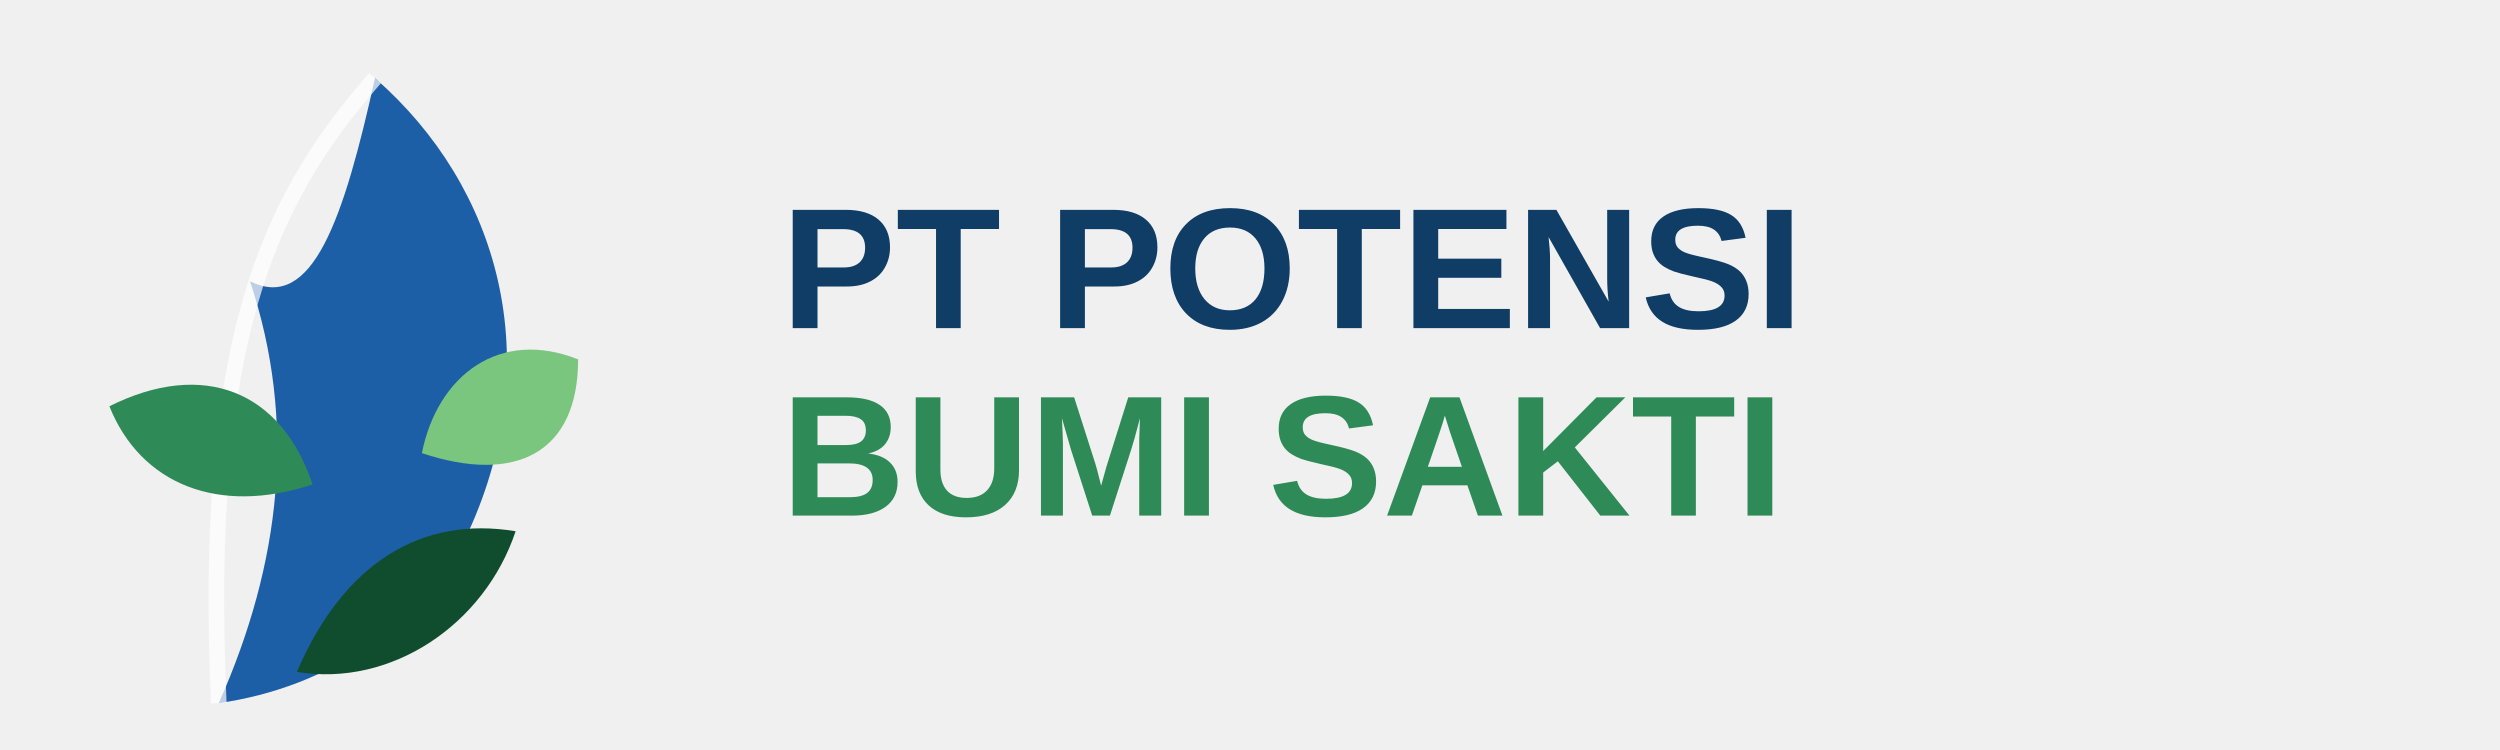
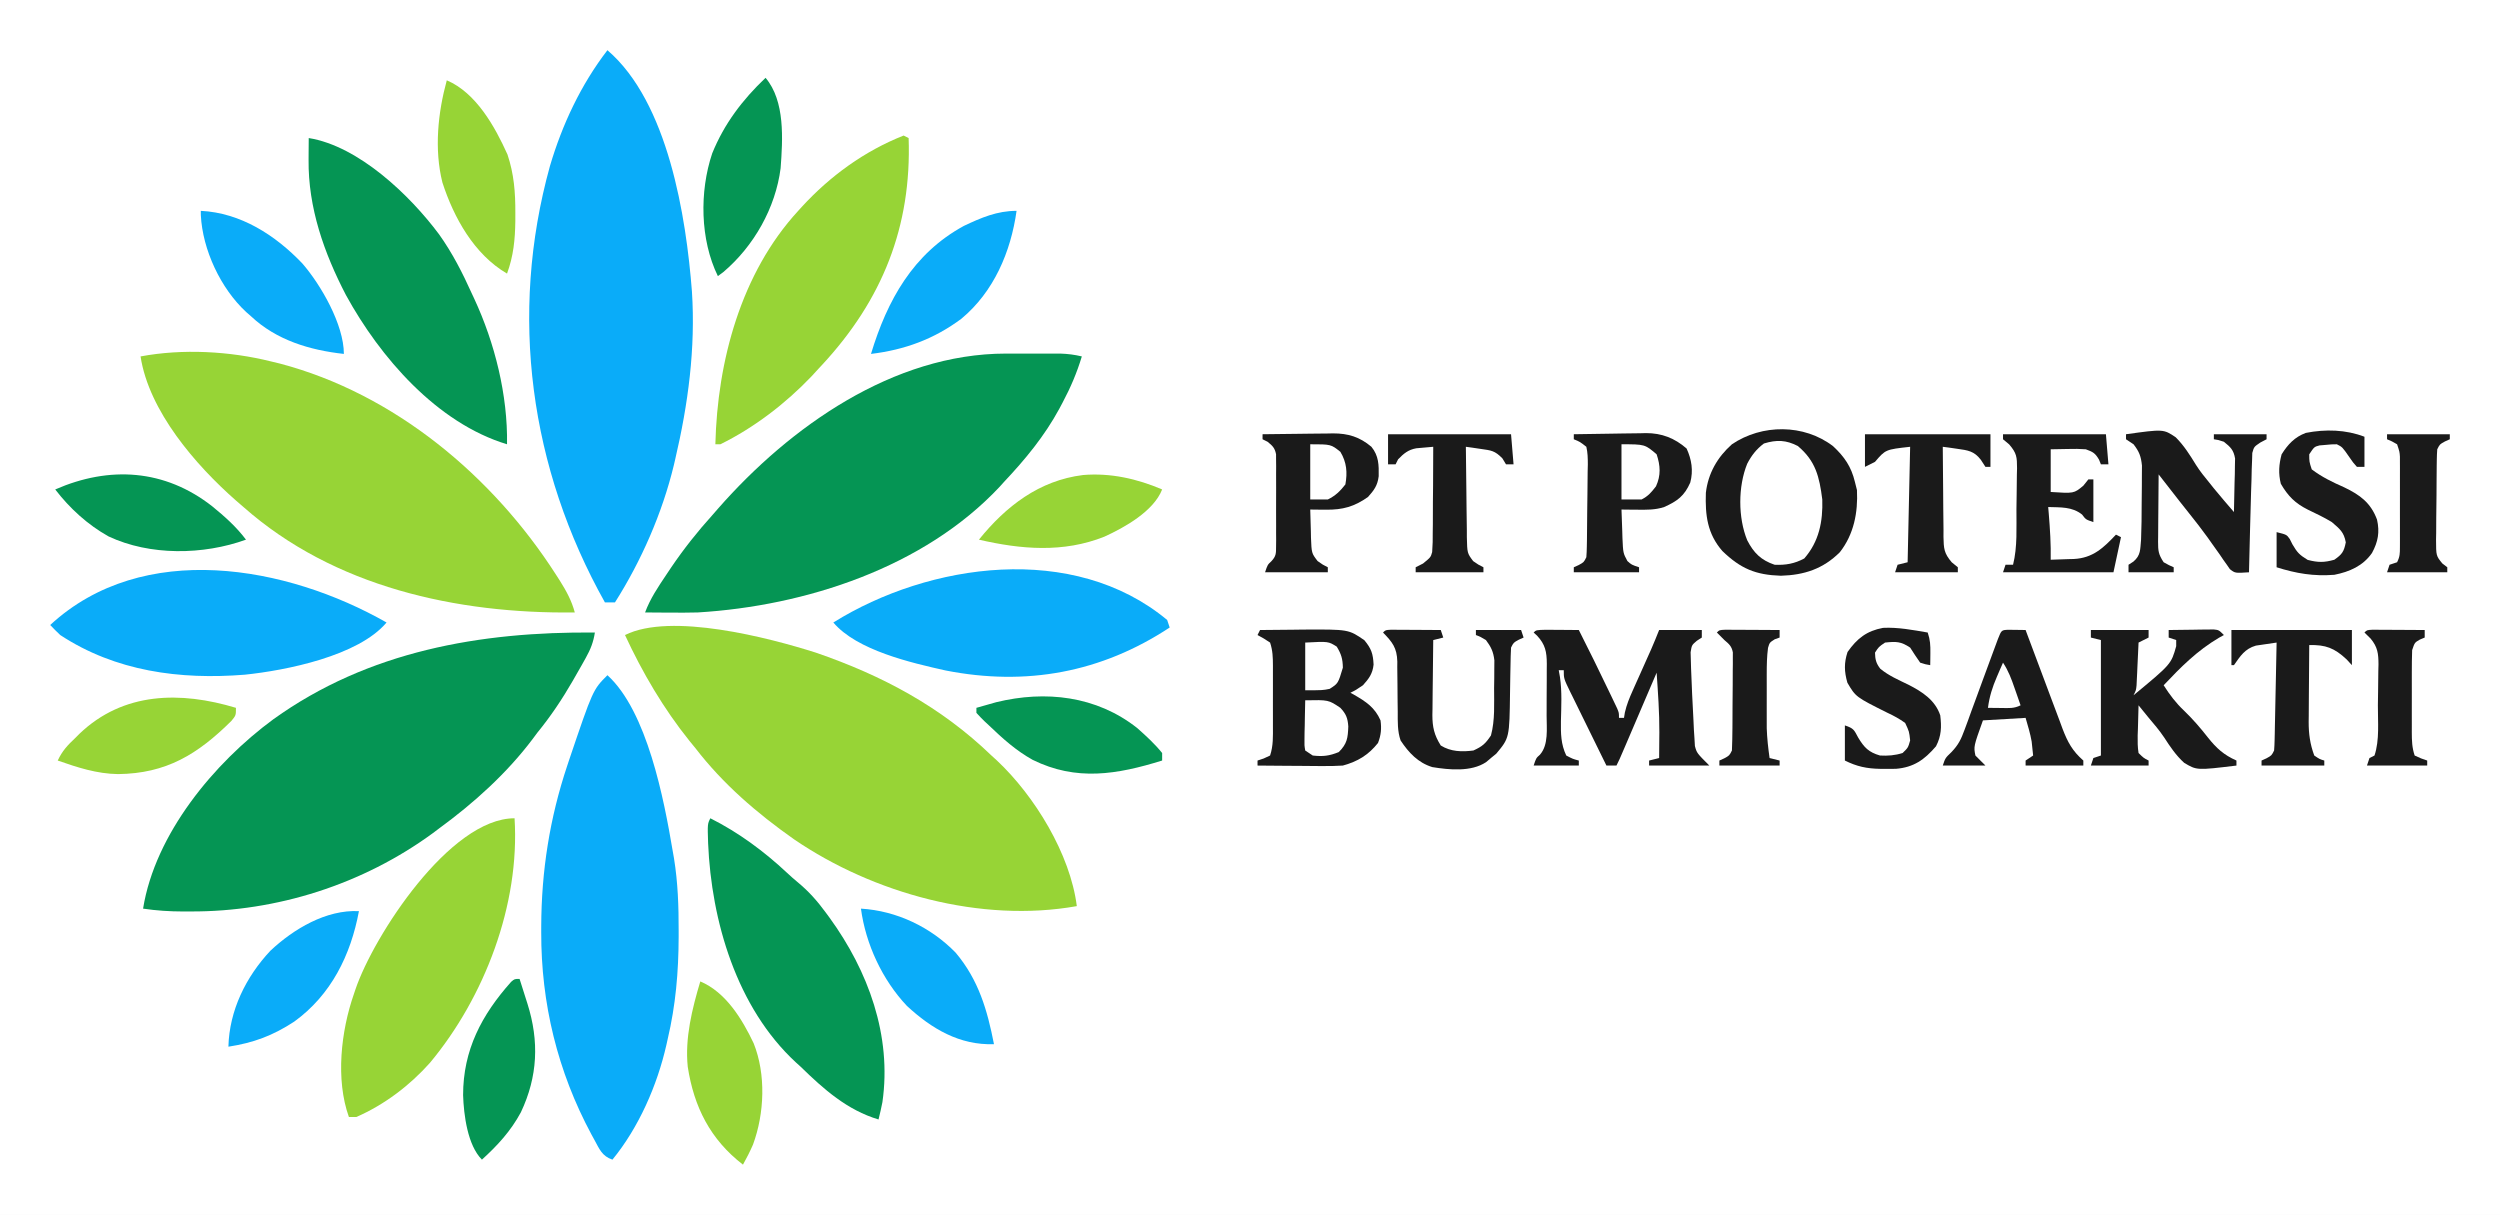
- <svg xmlns="http://www.w3.org/2000/svg" viewBox="0 0 320 96" role="img" aria-label="PT Potensi Bumi Sakti">
-   <g transform="translate(4,6)">
-     <path d="M44 4 C60 18 66 40 56 62 C50 74 38 82 24 84 C32 66 34 48 28 30 C36 34 40 22 44 4 Z" fill="#1d5fa7" />
-     <path d="M44 4 C30 20 22 38 24 84" fill="none" stroke="#ffffff" stroke-width="2" opacity=".7" />
-     <path d="M10 46 C22 40 32 44 36 56 C24 60 14 56 10 46 Z" fill="#2e8b57" />
-     <path d="M70 40 C60 36 52 42 50 52 C62 56 70 52 70 40 Z" fill="#7bc67e" />
-     <path d="M34 80 C40 66 50 60 62 62 C58 74 46 82 34 80 Z" fill="#0f4d2e" />
-   </g>
-   <text x="100" y="42" font-family="Arial, Helvetica, sans-serif" font-size="22" font-weight="700" fill="#0f3d66">PT POTENSI</text>
-   <text x="100" y="66" font-family="Arial, Helvetica, sans-serif" font-size="22" font-weight="700" fill="#2e8b57">BUMI SAKTI</text>
+ <svg xmlns="http://www.w3.org/2000/svg" version="1.1" width="996" height="484">
+   <path d="M0 0 C328.68 0 657.36 0 996 0 C996 159.72 996 319.44 996 484 C667.32 484 338.64 484 0 484 C0 324.28 0 164.56 0 0 Z " fill="#FFFFFF" transform="translate(0,0)" />
+   <path d="M0 0 C26.512 9.114 49.803 21.542 70 41 C70.717 41.654 71.433 42.307 72.172 42.98 C87.204 57.081 101.415 80.317 104 101 C65.893 107.803 22.982 95.974 -8.672 74.371 C-23.452 63.966 -36.95 52.36 -48 38 C-48.776 37.051 -49.552 36.103 -50.352 35.125 C-60.649 22.311 -69.093 7.905 -76 -7 C-57.733 -16.133 -18.627 -5.924 0 0 Z " fill="#97D436" transform="translate(325,260)" />
+   <path d="M0 0 C-0.592 3.846 -1.728 6.709 -3.625 10.098 C-3.894 10.578 -3.894 10.578 -5.253 13.009 C-5.83 14.017 -6.406 15.024 -7 16.062 C-7.589 17.097 -8.177 18.131 -8.784 19.196 C-13.055 26.594 -17.589 33.381 -23 40 C-23.571 40.771 -24.142 41.542 -24.73 42.336 C-35.077 56.085 -48.153 67.879 -62 78 C-62.834 78.629 -63.668 79.258 -64.527 79.906 C-92.369 100.29 -126.693 111.268 -161.125 111.125 C-161.594 111.127 -161.594 111.127 -163.965 111.137 C-169.403 111.129 -174.62 110.797 -180 110 C-175.207 80.179 -151.659 51.882 -128.099 34.553 C-90.299 7.4 -45.672 -0.403 0 0 Z " fill="#059554" transform="translate(237,252)" />
+   <path d="M0 0 C24.218 20.758 31.367 66.438 33.668 96.141 C35.141 118.756 32.158 141.012 27 163 C26.911 163.384 26.911 163.384 26.458 165.328 C21.853 184.403 13.5 203.453 3 220 C1.68 220 0.36 220 -1 220 C-30.893 166.639 -39.33 105.507 -22.917 46.204 C-18.012 29.607 -10.58 13.76 0 0 Z " fill="#0AACF9" transform="translate(242,20)" />
+   <path d="M0 0 C1.155 0.278 2.31 0.557 3.5 0.844 C49.148 12.878 88.319 45.657 113.5 84.938 C114.017 85.743 114.535 86.549 115.068 87.378 C117.644 91.491 119.724 95.267 121 100 C73.934 100.579 25.057 89.843 -11 58 C-11.487 57.579 -11.487 57.579 -13.953 55.449 C-29.99 41.376 -48.673 19.813 -52 -2 C-35.285 -5.128 -16.484 -4.121 0 0 Z " fill="#97D436" transform="translate(108,144)" />
+   <path d="M0 0 C0.711 -0.001 1.421 -0.002 2.154 -0.003 C3.644 -0.004 5.135 -0.002 6.626 0.002 C8.899 0.008 11.172 0.002 13.445 -0.004 C14.901 -0.003 16.357 -0.002 17.812 0 C19.124 0.001 20.436 0.002 21.788 0.003 C24.761 0.114 27.391 0.436 30.273 1.133 C28.329 7.597 25.817 13.49 22.648 19.445 C22.429 19.859 22.429 19.859 21.317 21.955 C15.391 32.878 7.781 42.101 -0.727 51.133 C-1.303 51.773 -1.879 52.414 -2.473 53.074 C-32.586 85.2 -79.75 100.543 -122.727 103.133 C-126.458 103.233 -130.182 103.23 -133.914 103.195 C-134.866 103.191 -135.818 103.186 -136.799 103.182 C-139.108 103.17 -141.417 103.154 -143.727 103.133 C-141.671 97.594 -138.561 93.022 -135.289 88.133 C-134.662 87.195 -134.036 86.258 -133.39 85.292 C-128.293 77.771 -122.812 70.864 -116.727 64.133 C-115.993 63.291 -115.26 62.449 -114.504 61.582 C-86.039 29.191 -44.887 0.039 0 0 Z " fill="#059554" transform="translate(400.7266,140.8672)" />
+   <path d="M0 0 C15.836 14.391 22.559 49.561 26 70 C26.174 70.988 26.347 71.976 26.526 72.994 C28.082 82.652 28.399 92.119 28.375 101.875 C28.375 102.683 28.375 103.491 28.374 104.324 C28.338 118.199 27.194 131.459 24 145 C23.834 145.75 23.668 146.5 23.497 147.272 C19.829 163.42 12.497 180.168 2 193 C-2.162 191.613 -3.185 188.786 -5.188 185.125 C-5.384 184.767 -5.384 184.767 -6.378 182.957 C-19.864 157.865 -26.453 130.79 -26.375 102.312 C-26.374 101.555 -26.374 100.798 -26.373 100.018 C-26.301 77.993 -22.99 56.908 -16 36 C-15.766 35.294 -15.531 34.588 -15.29 33.86 C-5.783 5.783 -5.783 5.783 0 0 Z " fill="#0AACF9" transform="translate(242,269)" />
+   <path d="M0 0 C19.873 3.198 40.32 22.763 51.938 38.375 C57.234 45.795 61.265 53.708 65 62 C65.309 62.662 65.618 63.324 65.937 64.006 C74.141 81.657 79.324 102.446 79 122 C51.025 113.532 28.415 87.341 14.84 62.578 C6.098 45.788 -0.261 27.726 -0.062 8.625 C-0.058 7.794 -0.053 6.962 -0.049 6.105 C-0.037 4.07 -0.019 2.035 0 0 Z " fill="#059554" transform="translate(123,55)" />
+   <path d="M0 0 C0.33 0.165 0.33 0.165 2 1 C3.214 36.211 -8.449 65.497 -32.565 91.464 C-32.802 91.717 -32.802 91.717 -34 93 C-34.87 93.951 -35.74 94.903 -36.637 95.883 C-46.959 106.714 -59.537 116.385 -73 123 C-73.66 123 -74.32 123 -75 123 C-74.202 89.967 -64.816 54.819 -42 30 C-41.531 29.483 -41.062 28.967 -40.579 28.435 C-29.281 16.112 -15.627 6.193 0 0 Z " fill="#97D436" transform="translate(360,54)" />
+   <path d="M0 0 C11.244 5.652 21.458 13.207 30.621 21.797 C31.929 23.008 33.252 24.206 34.632 25.336 C39.076 28.978 42.547 32.87 45.938 37.5 C46.195 37.849 46.195 37.849 47.498 39.615 C62.89 60.82 72.373 86.592 68.551 113.117 C68.089 115.43 67.589 117.716 67 120 C54.483 116.245 45.147 107.931 36 99 C35.355 98.417 34.711 97.835 34.047 97.234 C10.453 75.405 0.418 40.922 -0.886 9.946 C-1.135 2.269 -1.135 2.269 0 0 Z " fill="#059554" transform="translate(283,326)" />
+   <path d="M0 0 C2.177 34.429 -11.989 71.335 -33.684 97.398 C-41.783 106.495 -51.831 114.101 -63 119 C-63.99 119 -64.98 119 -66 119 C-71.36 104.057 -69.151 84.747 -64 70 C-63.896 69.688 -63.896 69.688 -63.367 68.11 C-56.16 46.899 -25.815 0 0 0 Z " fill="#97D436" transform="translate(205,326)" />
+   <path d="M0 0 C0.33 0.99 0.66 1.98 1 3 C-26.18 20.918 -56.122 26.464 -88.352 20.102 C-101.919 17.06 -123.601 12.114 -133 1 C-94.697 -22.844 -37.247 -30.983 0 0 Z " fill="#0AACF9" transform="translate(465,247)" />
+   <path d="M0 0 C-11.226 13.38 -40.145 19.105 -56.472 20.797 C-82.265 22.867 -107.967 19.487 -130 5 C-131.369 3.703 -132.713 2.378 -134 1 C-97.026 -33.158 -39.641 -22.583 0 0 Z " fill="#0AACF9" transform="translate(154,248)" />
+   <path d="M0 0 C4.551 4.227 7.252 8.2 8.703 14.238 C8.971 15.311 9.239 16.383 9.516 17.488 C9.962 26.415 8.288 35.094 2.703 42.238 C-3.985 48.897 -11.505 51.354 -20.797 51.613 C-30.828 51.299 -36.837 48.792 -44.121 41.746 C-50.113 34.84 -50.971 27.525 -50.68 18.574 C-49.793 10.85 -46.107 4.391 -40.297 -0.762 C-28.307 -8.873 -11.592 -8.891 0 0 Z " fill="#1A1A1A" transform="translate(730.2969,177.7617)" />
+   <path d="M0 0 C4.458 -0.059 8.916 -0.094 13.375 -0.125 C14.001 -0.133 14.001 -0.133 17.168 -0.176 C35.263 -0.271 35.263 -0.271 41.562 4.062 C44.361 7.436 45.034 9.479 45.234 13.785 C44.853 17.387 43.392 19.356 41 22 C38.25 23.875 38.25 23.875 36 25 C36.531 25.291 37.062 25.583 37.609 25.883 C42.297 28.603 45.736 30.88 48 36 C48.453 39.305 48.206 41.884 47 45 C43.129 49.832 38.936 52.366 33 54 C30.287 54.162 27.684 54.235 24.977 54.195 C24.23 54.192 23.484 54.19 22.715 54.187 C20.352 54.176 17.989 54.151 15.625 54.125 C14.014 54.115 12.404 54.106 10.793 54.098 C6.862 54.076 2.931 54.041 -1 54 C-1 53.34 -1 52.68 -1 52 C-0.196 51.732 0.609 51.464 1.438 51.188 C1.86 50.992 1.86 50.992 4 50 C5.305 46.086 5.143 42.36 5.133 38.281 C5.134 37.427 5.135 36.573 5.136 35.693 C5.136 33.887 5.135 32.081 5.13 30.276 C5.125 27.511 5.13 24.746 5.137 21.98 C5.136 20.227 5.135 18.473 5.133 16.719 C5.135 15.891 5.137 15.062 5.139 14.209 C5.125 10.887 5.058 8.173 4 5 C1.438 3.312 1.438 3.312 -1 2 C-0.67 1.34 -0.34 0.68 0 0 Z " fill="#1A1A1A" transform="translate(502,251)" />
+   <path d="M0 0 C1.582 0.007 3.164 0.019 4.746 0.035 C5.552 0.04 6.359 0.044 7.189 0.049 C9.188 0.061 11.186 0.079 13.184 0.098 C17.261 8.134 21.237 16.216 25.121 24.348 C25.523 25.181 25.924 26.015 26.338 26.874 C26.708 27.654 27.079 28.435 27.461 29.238 C27.627 29.586 27.627 29.586 28.469 31.349 C29.184 33.098 29.184 33.098 29.184 35.098 C29.844 35.098 30.504 35.098 31.184 35.098 C31.298 34.392 31.413 33.686 31.531 32.959 C32.239 29.855 33.317 27.222 34.617 24.316 C35.101 23.227 35.585 22.138 36.084 21.016 C36.591 19.888 37.098 18.76 37.621 17.598 C38.62 15.358 39.619 13.119 40.617 10.879 C40.839 10.384 40.839 10.384 41.963 7.881 C43.091 5.31 44.141 2.705 45.184 0.098 C50.794 0.098 56.404 0.098 62.184 0.098 C62.184 1.088 62.184 2.078 62.184 3.098 C61.531 3.52 60.879 3.943 60.207 4.379 C58.184 6.098 58.184 6.098 57.723 8.941 C57.826 13.332 57.967 17.711 58.184 22.098 C58.206 22.644 58.206 22.644 58.317 25.412 C58.471 29.038 58.665 32.661 58.871 36.285 C58.924 37.467 58.977 38.649 59.032 39.867 C59.106 40.989 59.181 42.11 59.258 43.266 C59.315 44.269 59.373 45.272 59.432 46.305 C60.184 49.098 60.184 49.098 65.184 54.098 C57.264 54.098 49.344 54.098 41.184 54.098 C41.184 53.438 41.184 52.778 41.184 52.098 C41.844 51.933 41.844 51.933 45.184 51.098 C45.211 48.431 45.231 45.764 45.246 43.098 C45.25 42.735 45.25 42.735 45.271 40.902 C45.305 32.946 44.729 25.031 44.184 17.098 C43.734 18.147 43.285 19.197 42.823 20.279 C41.159 24.167 39.494 28.054 37.83 31.941 C37.109 33.625 36.388 35.309 35.668 36.993 C34.633 39.411 33.598 41.829 32.562 44.246 C32.24 45.001 31.917 45.757 31.584 46.535 C29.297 51.87 29.297 51.87 28.184 54.098 C26.864 54.098 25.544 54.098 24.184 54.098 C21.755 49.172 19.334 44.242 16.92 39.309 C16.098 37.631 15.273 35.954 14.447 34.278 C13.26 31.87 12.08 29.459 10.902 27.047 C10.716 26.672 10.716 26.672 9.776 24.774 C7.184 19.439 7.184 19.439 7.184 16.098 C6.524 16.098 5.864 16.098 5.184 16.098 C5.35 17.035 5.516 17.972 5.688 18.938 C6.519 24.745 6.192 30.599 6.057 36.447 C5.997 41.366 6.019 45.557 8.184 50.098 C10.809 51.473 10.809 51.473 13.184 52.098 C13.184 52.758 13.184 53.418 13.184 54.098 C7.244 54.098 1.304 54.098 -4.816 54.098 C-3.816 51.098 -3.816 51.098 -2.316 49.785 C1.212 45.815 0.344 39.279 0.352 34.215 C0.355 33.478 0.358 32.741 0.362 31.982 C0.367 30.434 0.369 28.886 0.369 27.338 C0.371 24.973 0.389 22.608 0.408 20.242 C0.411 18.733 0.413 17.224 0.414 15.715 C0.421 15.011 0.428 14.306 0.436 13.581 C0.413 8.767 -0.167 5.874 -3.441 2.348 C-3.895 1.935 -4.349 1.523 -4.816 1.098 C-3.816 0.098 -3.816 0.098 0 0 Z " fill="#1A1A1A" transform="translate(615.8164,250.9023)" />
+   <path d="M0 0 C15.89 0.794 29.661 9.659 40.43 20.934 C47.831 29.437 57 45.323 57 57 C43.406 55.507 30.106 51.519 20 42 C19.379 41.456 18.757 40.912 18.117 40.352 C7.932 30.96 0.683 15.503 0.008 1.66 C0.005 1.112 0.003 0.564 0 0 Z " fill="#0AACF9" transform="translate(80,84)" />
+   <path d="M0 0 C4.838 -0.1 9.675 -0.172 14.514 -0.22 C16.157 -0.24 17.8 -0.267 19.443 -0.302 C21.816 -0.351 24.189 -0.373 26.562 -0.391 C26.925 -0.401 26.925 -0.401 28.757 -0.453 C35.043 -0.456 40.177 1.541 44.938 5.688 C46.957 10.082 47.663 14.501 46.41 19.223 C44.086 24.559 41.255 26.654 36 29 C32.414 30.185 29.007 30.1 25.25 30.062 C24.08 30.053 22.909 30.044 21.703 30.035 C20.811 30.024 19.919 30.012 19 30 C19.087 32.918 19.194 35.833 19.312 38.75 C19.335 39.575 19.358 40.4 19.381 41.25 C19.652 47.353 19.652 47.353 21.355 50.516 C23 52 23 52 26 53 C26 53.66 26 54.32 26 55 C17.42 55 8.84 55 0 55 C0 54.34 0 53.68 0 53 C0.639 52.711 1.279 52.423 1.938 52.125 C4 51 4 51 5 49 C5.114 47.597 5.169 46.189 5.193 44.781 C5.209 43.91 5.225 43.039 5.242 42.142 C5.286 38.166 5.327 34.191 5.35 30.215 C5.367 28.115 5.394 26.015 5.432 23.915 C5.487 20.892 5.509 17.871 5.523 14.848 C5.546 13.907 5.569 12.966 5.592 11.997 C5.584 9.559 5.551 7.375 5 5 C2.467 3.01 2.467 3.01 0 2 C0 1.34 0 0.68 0 0 Z " fill="#1A1A1A" transform="translate(627,173)" />
+   <path d="M0 0 C7.837 9.286 6.847 24.542 6 36 C3.989 51.805 -4.654 67.081 -16.84 77.406 C-17.196 77.669 -17.196 77.669 -19 79 C-26.104 64.47 -26.362 45.329 -21.258 30.105 C-16.482 18.315 -9.185 8.726 0 0 Z " fill="#059554" transform="translate(305,31)" />
+   <path d="M0 0 C-2.28 16.352 -9.095 32.297 -22 43 C-32.878 51.098 -44.591 55.381 -58 57 C-51.502 35.596 -41.245 17.036 -21 6 C-14.056 2.715 -7.759 0 0 0 Z " fill="#0AACF9" transform="translate(405,84)" />
+   <path d="M0 0 C4.714 -0.075 9.427 -0.129 14.142 -0.165 C15.743 -0.18 17.344 -0.2 18.946 -0.226 C21.257 -0.263 23.567 -0.28 25.879 -0.293 C26.586 -0.308 27.294 -0.324 28.023 -0.34 C34.123 -0.342 38.672 1.04 43.375 5 C46.317 8.621 46.346 12.243 46.273 16.719 C45.836 20.371 44.445 22.304 42 25 C36.551 28.864 31.929 30.128 25.312 30.062 C24.723 30.058 24.723 30.058 21.738 30.035 C20.835 30.024 19.931 30.012 19 30 C19.06 32.919 19.147 35.833 19.25 38.75 C19.264 39.575 19.278 40.4 19.293 41.25 C19.541 47.399 19.541 47.399 21.922 50.516 C24 52 24 52 26 53 C26 53.66 26 54.32 26 55 C17.75 55 9.5 55 1 55 C2 52 2 52 3.538 50.578 C5.421 48.545 5.379 47.497 5.388 44.76 C5.398 43.909 5.407 43.058 5.417 42.181 C5.414 41.723 5.414 41.723 5.398 39.406 C5.401 38.463 5.404 37.52 5.407 36.548 C5.409 34.555 5.404 32.561 5.391 30.567 C5.375 27.512 5.391 24.458 5.41 21.402 C5.408 19.466 5.404 17.53 5.398 15.594 C5.405 14.678 5.411 13.762 5.417 12.819 C5.407 11.968 5.398 11.117 5.388 10.24 C5.387 9.866 5.387 9.866 5.381 7.973 C4.895 5.457 3.965 4.593 2 3 C1.34 2.67 0.68 2.34 0 2 C0 1.34 0 0.68 0 0 Z " fill="#1A1A1A" transform="translate(503,173)" />
+   <path d="M0 0 C7.59 0 15.18 0 23 0 C23 0.99 23 1.98 23 3 C22.34 3.33 22.34 3.33 19 5 C18.975 5.565 18.95 6.13 18.924 6.712 C18.808 9.267 18.685 11.821 18.562 14.375 C18.523 15.264 18.484 16.154 18.443 17.07 C18.401 17.921 18.36 18.772 18.316 19.648 C18.28 20.434 18.243 21.219 18.205 22.029 C18 24 18 24 17 26 C31.989 13.602 31.989 13.602 34 6.438 C34 5.633 34 4.829 34 4 C33.01 3.67 32.02 3.34 31 3 C31 2.01 31 1.02 31 0 C34.292 -0.058 37.583 -0.094 40.875 -0.125 C41.812 -0.142 42.749 -0.159 43.715 -0.176 C44.611 -0.182 45.507 -0.189 46.43 -0.195 C47.257 -0.206 48.085 -0.216 48.937 -0.227 C51 0 51 0 53 2 C52.357 2.354 51.714 2.709 51.051 3.074 C42.382 8.181 35.875 14.732 29 22 C31.438 25.841 33.878 29.071 37.188 32.188 C40.647 35.539 43.663 39.015 46.625 42.812 C50.083 47.151 52.948 49.743 58 52 C58 52.66 58 53.32 58 54 C42.199 55.916 42.199 55.916 37.166 52.901 C33.929 49.977 31.553 46.445 29.2 42.797 C27.275 39.915 25.045 37.338 22.812 34.688 C21.541 33.126 20.269 31.564 19 30 C18.884 33.104 18.813 36.207 18.75 39.312 C18.716 40.194 18.683 41.075 18.648 41.982 C18.612 44.386 18.612 46.627 19 49 C21.016 50.98 21.016 50.98 23 52 C23 52.66 23 53.32 23 54 C15.41 54 7.82 54 0 54 C0.33 53.01 0.66 52.02 1 51 C1.495 50.835 1.495 50.835 4 50 C4 34.82 4 19.64 4 4 C2.68 3.67 1.36 3.34 0 3 C0 2.01 0 1.02 0 0 Z " fill="#1A1A1A" transform="translate(833,251)" />
+   <path d="M0 0 C3.549 3.143 7.021 6.304 10 10 C10 10.99 10 11.98 10 13 C-7.942 18.57 -24.148 21.337 -41.602 12.715 C-48.2 9.048 -53.575 4.204 -59 -1 C-59.287 -1.267 -59.287 -1.267 -60.738 -2.617 C-61.873 -3.697 -62.946 -4.841 -64 -6 C-64 -6.66 -64 -7.32 -64 -8 C-62.314 -8.485 -60.626 -8.962 -58.938 -9.438 C-57.998 -9.704 -57.058 -9.971 -56.09 -10.246 C-36.422 -15.045 -16.193 -12.744 0 0 Z " fill="#059554" transform="translate(453,290)" />
+   <path d="M0 0 C11.697 4.974 19.183 18.47 24.176 29.539 C26.77 37.286 27.354 44.67 27.312 52.812 C27.311 53.868 27.31 54.924 27.309 56.012 C27.217 63.397 26.572 70.019 24 77 C10.876 69.318 2.803 54.747 -1.75 40.684 C-5.049 27.512 -3.54 12.916 0 0 Z " fill="#97D436" transform="translate(178,32)" />
+   <path d="M0 0 C4.964 4.061 9.548 8.117 13.43 13.273 C-3.636 19.437 -24.822 19.726 -41.309 11.988 C-49.649 7.332 -56.762 0.819 -62.57 -6.727 C-40.994 -16.183 -18.914 -14.841 0 0 Z " fill="#059554" transform="translate(84.57031,201.7266)" />
+   <path d="M0 0 C14.243 0.855 27.852 7.381 37.75 17.562 C46.87 28.396 50.355 40.428 53 54 C39.337 54.489 28.14 47.858 18.312 38.75 C8.509 28.371 1.885 14.107 0 0 Z " fill="#0AACF9" transform="translate(343,362)" />
+   <path d="M0 0 C10.215 4.331 16.689 15.037 21.25 24.629 C26.208 37.006 25.573 52.583 21 65 C19.792 67.776 18.477 70.351 17 73 C3.975 62.96 -2.541 49.981 -5 34 C-6.183 22.601 -3.238 10.867 0 0 Z " fill="#97D436" transform="translate(279,391)" />
+   <path d="M0 0 C0 3 0 3 -1.801 5.199 C-15.282 18.554 -27.753 26.18 -46.969 26.4 C-55.432 26.278 -63.075 23.777 -71 21 C-69.217 17.185 -67.099 14.897 -64 12 C-63.468 11.462 -62.935 10.925 -62.387 10.371 C-44.808 -6.455 -21.999 -6.632 0 0 Z " fill="#97D436" transform="translate(94,282)" />
+   <path d="M0 0 C14.924 -2.069 14.924 -2.069 19.803 1.213 C23.061 4.456 25.473 8.275 27.858 12.183 C29.481 14.765 31.375 17.086 33.312 19.438 C33.599 19.798 33.599 19.798 35.051 21.621 C37.649 24.792 40.322 27.896 43 31 C43.116 27.084 43.187 23.168 43.25 19.25 C43.284 18.139 43.317 17.028 43.352 15.883 C43.364 14.813 43.377 13.743 43.391 12.641 C43.412 11.656 43.433 10.672 43.454 9.657 C42.874 6.263 41.65 5.122 39 3 C36.75 2.25 36.75 2.25 35 2 C35 1.34 35 0.68 35 0 C41.93 0 48.86 0 56 0 C56 0.66 56 1.32 56 2 C55.191 2.423 54.382 2.846 53.549 3.282 C51 5 51 5 50.313 7.458 C50.283 8.455 50.253 9.453 50.223 10.48 C50.176 11.641 50.13 12.802 50.083 13.998 C50.055 15.332 50.027 16.666 50 18 C49.95 19.51 49.897 21.02 49.843 22.53 C49.675 27.457 49.554 32.384 49.438 37.312 C49.394 39.036 49.351 40.759 49.307 42.482 C49.201 46.655 49.099 50.827 49 55 C43.475 55.368 43.475 55.368 41.392 53.753 C40.991 53.172 40.589 52.591 40.176 51.992 C39.71 51.342 39.244 50.692 38.764 50.022 C38.285 49.313 37.806 48.605 37.312 47.875 C36.265 46.401 35.215 44.929 34.164 43.457 C33.638 42.71 33.113 41.963 32.571 41.194 C30.213 37.901 27.71 34.73 25.188 31.562 C24.347 30.502 23.507 29.44 22.668 28.379 C22.255 27.857 21.841 27.335 21.416 26.797 C18.592 23.212 15.798 19.605 13 16 C12.951 20.502 12.914 25.005 12.89 29.507 C12.88 31.039 12.866 32.57 12.849 34.102 C12.825 36.304 12.814 38.505 12.805 40.707 C12.794 41.392 12.784 42.076 12.773 42.781 C12.773 46.431 12.914 47.871 15 51 C17.125 52.188 17.125 52.188 19 53 C19 53.66 19 54.32 19 55 C13.06 55 7.12 55 1 55 C1 54.01 1 53.02 1 52 C1.639 51.588 2.279 51.175 2.938 50.75 C5.964 48.182 5.614 45.891 6 42 C6.206 37.217 6.228 32.435 6.24 27.647 C6.25 25.374 6.281 23.101 6.312 20.828 C6.319 19.372 6.324 17.917 6.328 16.461 C6.337 15.149 6.347 13.837 6.356 12.486 C5.976 8.768 5.266 6.935 3 4 C2.01 3.34 1.02 2.68 0 2 C0 1.34 0 0.68 0 0 Z " fill="#1A1A1A" transform="translate(847,173)" />
+   <path d="M0 0 C-3.272 17.548 -11.08 33.37 -25.773 44.008 C-34.279 49.577 -41.986 52.461 -52 54 C-51.642 39.586 -45.039 26.179 -35.25 15.75 C-25.981 7.067 -13.05 -0.652 0 0 Z " fill="#0AACF9" transform="translate(143,363)" />
+   <path d="M0 0 C0.816 2.562 1.628 5.124 2.438 7.688 C2.668 8.409 2.898 9.13 3.135 9.873 C7.854 24.852 7.254 38.865 0.527 53.121 C-3.515 60.622 -8.721 66.29 -15 72 C-20.737 66.263 -22.246 54.146 -22.501 46.286 C-22.495 28.336 -15.132 14.357 -3.352 1.152 C-2 0 -2 0 0 0 Z " fill="#059554" transform="translate(207,390)" />
+   <path d="M0 0 C-3.403 8.687 -14.932 15.129 -23.027 18.816 C-39.371 25.324 -56.187 23.896 -73 20 C-62.253 6.708 -48.999 -3.594 -31.5 -5.75 C-20.591 -6.663 -9.984 -4.276 0 0 Z " fill="#97D436" transform="translate(463,195)" />
+   <path d="M0 0 C7.15 6.013 8.586 12.271 9.75 21.312 C10.023 30.101 8.453 38.081 2.562 44.812 C-1.339 46.894 -4.839 47.507 -9.25 47.312 C-14.674 45.47 -17.55 42.603 -20.16 37.551 C-23.845 28.553 -23.828 16.081 -20.168 7.078 C-18.432 3.739 -16.508 1.256 -13.5 -1 C-8.416 -2.553 -4.628 -2.403 0 0 Z " fill="#FFFFFF" transform="translate(716.25,177.6875)" />
+   <path d="M0 0 C13.53 0 27.06 0 41 0 C41.165 1.98 41.165 1.98 42 12 C41.01 12 40.02 12 39 12 C38.753 11.381 38.505 10.762 38.25 10.125 C36.701 7.491 35.857 7.053 33 6 C29.547 5.805 29.547 5.805 25.75 5.875 C23.523 5.916 21.295 5.958 19 6 C19 11.61 19 17.22 19 23 C28.259 23.617 28.259 23.617 32 20.5 C32.66 19.675 33.32 18.85 34 18 C34.66 18 35.32 18 36 18 C36 23.61 36 29.22 36 35 C33 34 33 34 31.5 32 C27.523 28.819 22.958 29.171 18 29 C18.072 29.846 18.144 30.691 18.219 31.562 C18.723 37.731 19.121 43.811 19 50 C21.378 49.94 23.749 49.852 26.125 49.75 C26.79 49.736 27.455 49.722 28.141 49.707 C35.766 49.333 39.955 45.342 45 40 C45.33 40.165 45.33 40.165 47 41 C46.01 45.62 45.02 50.24 44 55 C29.48 55 14.96 55 0 55 C0.33 54.01 0.66 53.02 1 52 C1.99 52 2.98 52 4 52 C5.797 44.804 5.302 37.176 5.35 29.808 C5.367 27.936 5.394 26.064 5.432 24.192 C5.487 21.482 5.509 18.773 5.523 16.062 C5.546 15.229 5.569 14.396 5.592 13.537 C5.576 9.097 5.478 7.555 2.467 4.059 C1.653 3.379 0.839 2.7 0 2 C0 1.34 0 0.68 0 0 Z " fill="#1A1A1A" transform="translate(798,173)" />
+   <path d="M0 0 C0.412 0.006 0.412 0.006 2.496 0.035 C3.322 0.044 4.149 0.053 5 0.062 C5.638 0.074 6.276 0.086 6.934 0.098 C7.148 0.675 7.362 1.253 7.583 1.848 C9.822 7.873 12.08 13.89 14.349 19.904 C15.193 22.147 16.032 24.393 16.866 26.64 C18.067 29.874 19.286 33.102 20.508 36.328 C20.876 37.33 21.244 38.333 21.623 39.365 C23.7 44.793 25.569 48.266 29.934 52.098 C29.934 52.758 29.934 53.418 29.934 54.098 C22.344 54.098 14.754 54.098 6.934 54.098 C6.934 53.438 6.934 52.778 6.934 52.098 C7.924 51.438 8.914 50.778 9.934 50.098 C9.81 48.922 9.686 47.746 9.559 46.535 C9.489 45.874 9.419 45.213 9.348 44.531 C8.803 41.331 7.825 38.219 6.934 35.098 C4.129 35.263 4.129 35.263 -10.066 36.098 C-13.788 46.488 -13.788 46.488 -13.066 50.098 C-11.746 51.418 -10.426 52.738 -9.066 54.098 C-14.676 54.098 -20.286 54.098 -26.066 54.098 C-25.066 51.098 -25.066 51.098 -22.672 48.802 C-19.841 45.863 -18.772 43.637 -17.383 39.828 C-17.158 39.222 -17.158 39.222 -16.019 36.155 C-15.555 34.865 -15.092 33.575 -14.629 32.285 C-14.146 30.972 -13.662 29.66 -13.176 28.349 C-12.225 25.774 -11.282 23.197 -10.345 20.617 C-8.984 16.87 -7.603 13.13 -6.207 9.396 C-5.495 7.491 -4.792 5.584 -4.09 3.676 C-2.681 0.127 -2.681 0.127 0 0 Z " fill="#1A1A1A" transform="translate(800.0664,250.9023)" />
+   <path d="M0 0 C0.916 0.005 1.833 0.01 2.777 0.016 C3.766 0.019 4.756 0.022 5.775 0.026 C6.816 0.034 7.857 0.042 8.929 0.051 C9.452 0.053 9.452 0.053 12.095 0.065 C14.686 0.077 17.276 0.093 19.867 0.114 C20.197 1.104 20.527 2.094 20.867 3.114 C19.547 3.444 18.227 3.774 16.867 4.114 C16.793 9.131 16.738 14.147 16.702 19.165 C16.687 20.87 16.667 22.575 16.641 24.28 C16.604 26.738 16.587 29.195 16.574 31.653 C16.558 32.409 16.543 33.166 16.527 33.945 C16.526 38.728 17.239 41.961 19.867 46.114 C23.816 48.596 28.325 48.72 32.867 48.114 C36.452 46.477 37.66 45.424 39.867 42.114 C41.522 35.937 41.091 29.458 41.117 23.114 C41.138 21.843 41.158 20.571 41.179 19.262 C41.185 18.037 41.19 16.813 41.195 15.551 C41.204 14.436 41.214 13.321 41.223 12.172 C40.823 8.733 39.916 6.878 37.867 4.114 C35.679 2.801 35.679 2.801 33.867 2.114 C33.867 1.454 33.867 0.794 33.867 0.114 C39.807 0.114 45.747 0.114 51.867 0.114 C52.032 0.609 52.032 0.609 52.867 3.114 C52.547 3.258 52.547 3.258 50.929 3.989 C48.867 5.114 48.867 5.114 47.867 7.114 C47.747 9.416 47.688 11.722 47.656 14.028 C47.628 15.443 47.599 16.858 47.57 18.274 C47.529 20.498 47.492 22.723 47.466 24.948 C47.23 43.087 47.23 43.087 41.965 49.391 C41.629 49.665 41.629 49.665 39.929 51.051 C39.26 51.617 38.591 52.183 37.902 52.766 C31.974 56.691 23.22 55.827 16.484 54.723 C10.815 52.989 7.09 48.981 3.867 44.114 C2.58 40.391 2.732 36.605 2.726 32.715 C2.708 31.252 2.688 29.788 2.668 28.324 C2.639 26.031 2.617 23.739 2.616 21.446 C2.613 19.222 2.578 17.001 2.539 14.778 C2.546 14.099 2.553 13.421 2.56 12.722 C2.42 7.19 0.573 4.915 -3.133 1.114 C-2.133 0.114 -2.133 0.114 0 0 Z " fill="#1A1A1A" transform="translate(554.1331,250.8865)" />
+   <path d="M0 0 C0 3.96 0 7.92 0 12 C-0.99 12 -1.98 12 -3 12 C-4.535 10.285 -4.535 10.285 -6.062 8.062 C-8.814 4.093 -8.814 4.093 -11 3 C-13.094 3.016 -13.094 3.016 -15.5 3.25 C-16.294 3.317 -17.088 3.384 -17.906 3.453 C-20 4 -20 4 -22 7 C-22 9.938 -22 9.938 -21 13 C-16.927 16.091 -12.655 18.12 -8 20.188 C-1.751 23.176 2.53 26.351 5 33 C6.129 37.982 5.426 41.841 3 46.312 C-0.618 51.487 -5.93 53.793 -12 55 C-20.248 55.637 -27.139 54.482 -35 52 C-35 47.38 -35 42.76 -35 38 C-31 39 -31 39 -29.762 40.742 C-29.584 41.094 -29.584 41.094 -28.688 42.875 C-26.796 46.097 -25.961 47.024 -22.625 49.062 C-18.527 50.122 -16.067 50.151 -12 49 C-8.923 46.87 -8.142 45.743 -7.438 42.062 C-8.198 37.922 -9.841 36.751 -13 34 C-16.074 32.123 -19.317 30.599 -22.561 29.039 C-27.601 26.506 -30.436 23.682 -33.312 18.75 C-34.338 14.65 -34.099 11.074 -33 7 C-30.507 3.041 -27.825 0.132 -23.355 -1.535 C-15.59 -3.068 -7.386 -2.856 0 0 Z " fill="#1A1A1A" transform="translate(942,174)" />
+   <path d="M0 0 C1.005 3.015 1.103 5.042 1.062 8.188 C1.053 9.089 1.044 9.99 1.035 10.918 C1.024 11.605 1.012 12.292 1 13 C-0.871 12.684 -0.871 12.684 -3 12 C-4.381 10.033 -5.715 8.031 -7 6 C-10.721 3.52 -12.598 3.537 -17 4 C-19.5 5.688 -19.5 5.688 -21 8 C-20.934 10.71 -20.571 12.268 -18.898 14.414 C-15.584 17.183 -11.578 18.891 -7.713 20.775 C-2.217 23.576 2.965 26.896 5 33 C5.542 37.667 5.47 41.078 3.312 45.312 C-1.31 50.684 -5.556 53.721 -12.707 54.301 C-14.075 54.319 -15.444 54.323 -16.812 54.312 C-17.167 54.312 -17.167 54.312 -18.959 54.309 C-24.3 54.21 -28.255 53.373 -33 51 C-33 46.38 -33 41.76 -33 37 C-29.472 38.176 -29.359 38.739 -27.688 41.875 C-25.315 45.796 -23.552 47.687 -19 49 C-15.825 49.169 -13.039 48.962 -10 48 C-7.812 45.875 -7.812 45.875 -7 43 C-7.375 39.438 -7.375 39.438 -9 36 C-11.38 34.329 -13.396 33.207 -16 32 C-28.659 25.679 -28.659 25.679 -32 20 C-33.263 15.563 -33.375 12.147 -31.938 7.75 C-28.114 2.323 -24.293 -0.645 -17.789 -1.863 C-11.816 -2.156 -5.872 -1.006 0 0 Z " fill="#1A1A1A" transform="translate(768,252)" />
+   <path d="M0 0 C16.5 0 33 0 50 0 C50 4.29 50 8.58 50 13 C49.34 13 48.68 13 48 13 C47.691 12.526 47.691 12.526 46.125 10.125 C43.48 6.713 40.993 6.385 36.805 5.805 C35.719 5.647 34.634 5.49 33.515 5.328 C33.1 5.274 33.1 5.274 31 5 C31.019 11.033 31.071 17.064 31.153 23.097 C31.176 25.148 31.19 27.2 31.196 29.251 C31.205 32.203 31.246 35.154 31.293 38.105 C31.289 39.02 31.285 39.935 31.281 40.877 C31.387 45.5 31.452 47.356 34.544 50.993 C35.355 51.656 36.165 52.318 37 53 C37 53.66 37 54.32 37 55 C28.75 55 20.5 55 12 55 C12.33 54.01 12.66 53.02 13 52 C13.66 51.835 13.66 51.835 17 51 C17.33 35.82 17.66 20.64 18 5 C8.192 6.09 8.192 6.09 4 11 C3.34 11.33 3.34 11.33 0 13 C0 8.71 0 4.42 0 0 Z " fill="#1A1A1A" transform="translate(743,173)" />
+   <path d="M0 0 C16.17 0 32.34 0 49 0 C49.165 1.98 49.165 1.98 50 12 C49.01 12 48.02 12 47 12 C46.526 11.216 46.051 10.433 45.562 9.625 C42.501 6.489 41.088 6.444 36.84 5.836 C35.749 5.674 34.659 5.512 33.535 5.345 C32.698 5.231 31.862 5.117 31 5 C31.044 11.051 31.114 17.101 31.208 23.152 C31.236 25.21 31.257 27.268 31.271 29.327 C31.292 32.286 31.339 35.244 31.391 38.203 C31.392 39.123 31.393 40.043 31.394 40.991 C31.541 47.388 31.541 47.388 33.913 50.55 C36 52 36 52 38 53 C38 53.66 38 54.32 38 55 C29.09 55 20.18 55 11 55 C11 54.34 11 53.68 11 53 C11.973 52.505 12.947 52.011 13.95 51.501 C17 49 17 49 17.575 46.942 C17.792 44.276 17.831 41.66 17.805 38.984 C17.812 38.499 17.812 38.499 17.846 36.042 C17.884 32.944 17.88 29.848 17.875 26.75 C17.893 24.648 17.914 22.547 17.938 20.445 C17.989 15.297 18.004 10.149 18 5 C16.562 5.116 15.124 5.245 13.688 5.379 C12.887 5.449 12.086 5.52 11.262 5.592 C8.027 6.175 6.254 7.676 4 10 C3.67 10.66 3.34 11.32 3 12 C2.01 12 1.02 12 0 12 C0 8.04 0 4.08 0 0 Z " fill="#1A1A1A" transform="translate(553,173)" />
+   <path d="M0 0 C15.84 0 31.68 0 48 0 C48 4.62 48 9.24 48 14 C47.299 13.237 46.597 12.474 45.875 11.688 C41.046 7.173 37.53 5.827 31 6 C30.95 11.141 30.914 16.282 30.89 21.424 C30.88 23.17 30.866 24.917 30.849 26.664 C30.825 29.183 30.813 31.703 30.805 34.223 C30.794 34.996 30.784 35.769 30.773 36.566 C30.772 41.415 31.317 45.432 33 50 C35.125 51.438 35.125 51.438 37 52 C37 52.66 37 53.32 37 54 C28.75 54 20.5 54 12 54 C12 53.34 12 52.68 12 52 C12.639 51.711 13.279 51.423 13.938 51.125 C16 50 16 50 17 48 C17.117 46.612 17.177 45.219 17.205 43.826 C17.225 42.965 17.245 42.104 17.266 41.217 C17.282 40.287 17.299 39.357 17.316 38.398 C17.337 37.447 17.358 36.495 17.379 35.515 C17.445 32.468 17.504 29.422 17.562 26.375 C17.606 24.312 17.649 22.25 17.693 20.188 C17.801 15.125 17.902 10.063 18 5 C16.24 5.24 14.482 5.502 12.727 5.773 C11.748 5.917 10.769 6.061 9.76 6.208 C5.338 7.476 3.536 10.38 1 14 C0.67 14 0.34 14 0 14 C0 9.38 0 4.76 0 0 Z " fill="#1A1A1A" transform="translate(889,251)" />
+   <path d="M0 0 C8.25 0 16.5 0 25 0 C25 0.66 25 1.32 25 2 C24.361 2.289 23.721 2.577 23.062 2.875 C21 4 21 4 20 6 C19.891 7.367 19.841 8.739 19.823 10.111 C19.81 10.959 19.797 11.807 19.784 12.68 C19.777 13.598 19.769 14.515 19.762 15.461 C19.754 16.403 19.746 17.345 19.737 18.316 C19.723 20.311 19.713 22.307 19.705 24.303 C19.688 27.356 19.644 30.408 19.6 33.461 C19.589 35.398 19.581 37.336 19.574 39.273 C19.557 40.187 19.539 41.101 19.521 42.042 C19.543 48.44 19.543 48.44 22.027 51.483 C22.678 51.984 23.329 52.484 24 53 C24 53.66 24 54.32 24 55 C16.08 55 8.16 55 0 55 C0.33 54.01 0.66 53.02 1 52 C1.495 51.835 1.495 51.835 4 51 C5.135 48.729 5.127 47.485 5.129 44.965 C5.131 44.55 5.131 44.55 5.139 42.447 C5.137 41.548 5.135 40.649 5.133 39.723 C5.134 38.8 5.135 37.878 5.136 36.928 C5.136 34.975 5.135 33.022 5.13 31.07 C5.125 28.078 5.13 25.087 5.137 22.096 C5.136 20.201 5.135 18.305 5.133 16.41 C5.135 15.513 5.137 14.616 5.139 13.692 C5.136 12.858 5.133 12.024 5.129 11.164 C5.129 10.431 5.128 9.697 5.127 8.942 C5 7 5 7 4 4 C1.938 2.812 1.938 2.812 0 2 C0 1.34 0 0.68 0 0 Z " fill="#1A1A1A" transform="translate(951,173)" />
+   <path d="M0 0 C1 0.005 2 0.01 3.031 0.016 C4.111 0.019 5.19 0.022 6.302 0.026 C6.871 0.03 6.871 0.03 9.746 0.051 C10.316 0.053 10.316 0.053 13.201 0.065 C16.028 0.077 18.856 0.093 21.683 0.114 C21.683 1.104 21.683 2.094 21.683 3.114 C21.364 3.227 21.364 3.227 19.746 3.801 C17.683 5.114 17.683 5.114 17.063 7.231 C16.607 10.693 16.554 14.047 16.551 17.539 C16.55 18.246 16.549 18.952 16.548 19.68 C16.547 21.17 16.549 22.66 16.553 24.15 C16.558 26.408 16.553 28.666 16.547 30.924 C16.547 32.379 16.549 33.834 16.551 35.289 C16.552 36.598 16.553 37.907 16.554 39.255 C16.689 43.281 17.125 47.127 17.683 51.114 C19.003 51.444 20.323 51.774 21.683 52.114 C21.683 52.774 21.683 53.434 21.683 54.114 C13.763 54.114 5.843 54.114 -2.317 54.114 C-2.317 53.454 -2.317 52.794 -2.317 52.114 C-1.677 51.825 -1.038 51.536 -0.379 51.239 C1.683 50.114 1.683 50.114 2.683 48.114 C2.807 45.086 2.872 42.083 2.886 39.055 C2.892 38.155 2.898 37.255 2.904 36.327 C2.913 34.422 2.92 32.516 2.924 30.61 C2.933 27.691 2.964 24.773 2.996 21.854 C3.002 20.004 3.008 18.155 3.011 16.305 C3.024 15.43 3.036 14.555 3.049 13.653 C3.046 12.839 3.043 12.025 3.04 11.186 C3.043 10.47 3.047 9.755 3.051 9.017 C2.575 6.553 1.565 5.719 -0.317 4.114 C-1.317 3.114 -2.317 2.114 -3.317 1.114 C-2.317 0.114 -2.317 0.114 0 0 Z " fill="#1A1A1A" transform="translate(687.3167,250.8865)" />
+   <path d="M0 0 C0.958 0.005 1.917 0.01 2.904 0.016 C3.421 0.017 3.421 0.017 6.039 0.026 C7.127 0.034 8.216 0.042 9.338 0.051 C9.884 0.053 9.884 0.053 12.648 0.065 C15.357 0.077 18.066 0.093 20.775 0.114 C20.775 1.104 20.775 2.094 20.775 3.114 C20.136 3.382 19.496 3.65 18.838 3.926 C16.775 5.114 16.775 5.114 15.775 8.114 C15.678 11.028 15.635 13.918 15.642 16.832 C15.641 17.687 15.64 18.541 15.639 19.421 C15.639 21.227 15.641 23.032 15.645 24.838 C15.65 27.603 15.645 30.368 15.638 33.133 C15.639 34.887 15.64 36.641 15.642 38.395 C15.64 39.223 15.638 40.051 15.636 40.904 C15.65 44.226 15.717 46.94 16.775 50.114 C19.338 51.301 19.338 51.301 21.775 52.114 C21.775 52.774 21.775 53.434 21.775 54.114 C13.855 54.114 5.935 54.114 -2.225 54.114 C-1.895 53.124 -1.565 52.134 -1.225 51.114 C-0.895 50.949 -0.895 50.949 0.775 50.114 C2.844 43.906 2.083 36.645 2.125 30.127 C2.142 28.248 2.169 26.37 2.207 24.491 C2.262 21.775 2.284 19.061 2.299 16.344 C2.321 15.509 2.344 14.675 2.367 13.815 C2.352 9.514 2.039 6.912 -0.758 3.537 C-1.572 2.737 -2.386 1.937 -3.225 1.114 C-2.225 0.114 -2.225 0.114 0 0 Z " fill="#1A1A1A" transform="translate(945.2249,250.8865)" />
+   <path d="M0 0 C9.282 -0.182 9.282 -0.182 14 3 C16.276 5.423 16.939 7.1 17.164 10.406 C16.987 15.031 16.722 17.278 13.375 20.625 C9.58 22.171 7.06 22.46 3 22 C2.01 21.34 1.02 20.68 0 20 C-0.341 17.937 -0.341 17.937 -0.293 15.43 C-0.283 14.534 -0.274 13.638 -0.264 12.715 C-0.239 11.778 -0.213 10.841 -0.188 9.875 C-0.174 8.93 -0.16 7.985 -0.146 7.012 C-0.111 4.674 -0.062 2.337 0 0 Z " fill="#FFFFFF" transform="translate(520,279)" />
+   <path d="M0 0 C9.314 0 9.314 0 14 4 C15.507 8.52 15.746 12.36 13.75 16.75 C11.881 19.153 10.716 20.605 8 22 C5.36 22 2.72 22 0 22 C0 14.74 0 7.48 0 0 Z " fill="#FFFFFF" transform="translate(646,177)" />
+   <path d="M0 0 C8.25 0 8.25 0 12 3 C14.526 7.172 14.857 11.239 14 16 C11.818 18.756 10.128 20.436 7 22 C4.69 22 2.38 22 0 22 C0 14.74 0 7.48 0 0 Z " fill="#FFFFFF" transform="translate(522,177)" />
+   <path d="M0 0 C9.234 -0.486 9.234 -0.486 12.562 1.625 C14.372 4.615 14.931 6.489 15 10 C13.113 16.289 13.113 16.289 9.75 18.438 C7 19 7 19 0 19 C0 12.73 0 6.46 0 0 Z " fill="#FFFFFF" transform="translate(520,256)" />
+   <path d="M0 0 C2.17 3.254 3.361 6.525 4.625 10.188 C4.854 10.842 5.084 11.496 5.32 12.17 C5.884 13.779 6.442 15.389 7 17 C4.355 18.322 2.322 18.097 -0.625 18.062 C-1.628 18.053 -2.631 18.044 -3.664 18.035 C-4.435 18.024 -5.206 18.012 -6 18 C-5.413 13.51 -4.236 9.775 -2.438 5.625 C-1.982 4.565 -1.527 3.506 -1.059 2.414 C-0.709 1.617 -0.36 0.821 0 0 Z " fill="#FFFFFF" transform="translate(798,264)" />
</svg>
